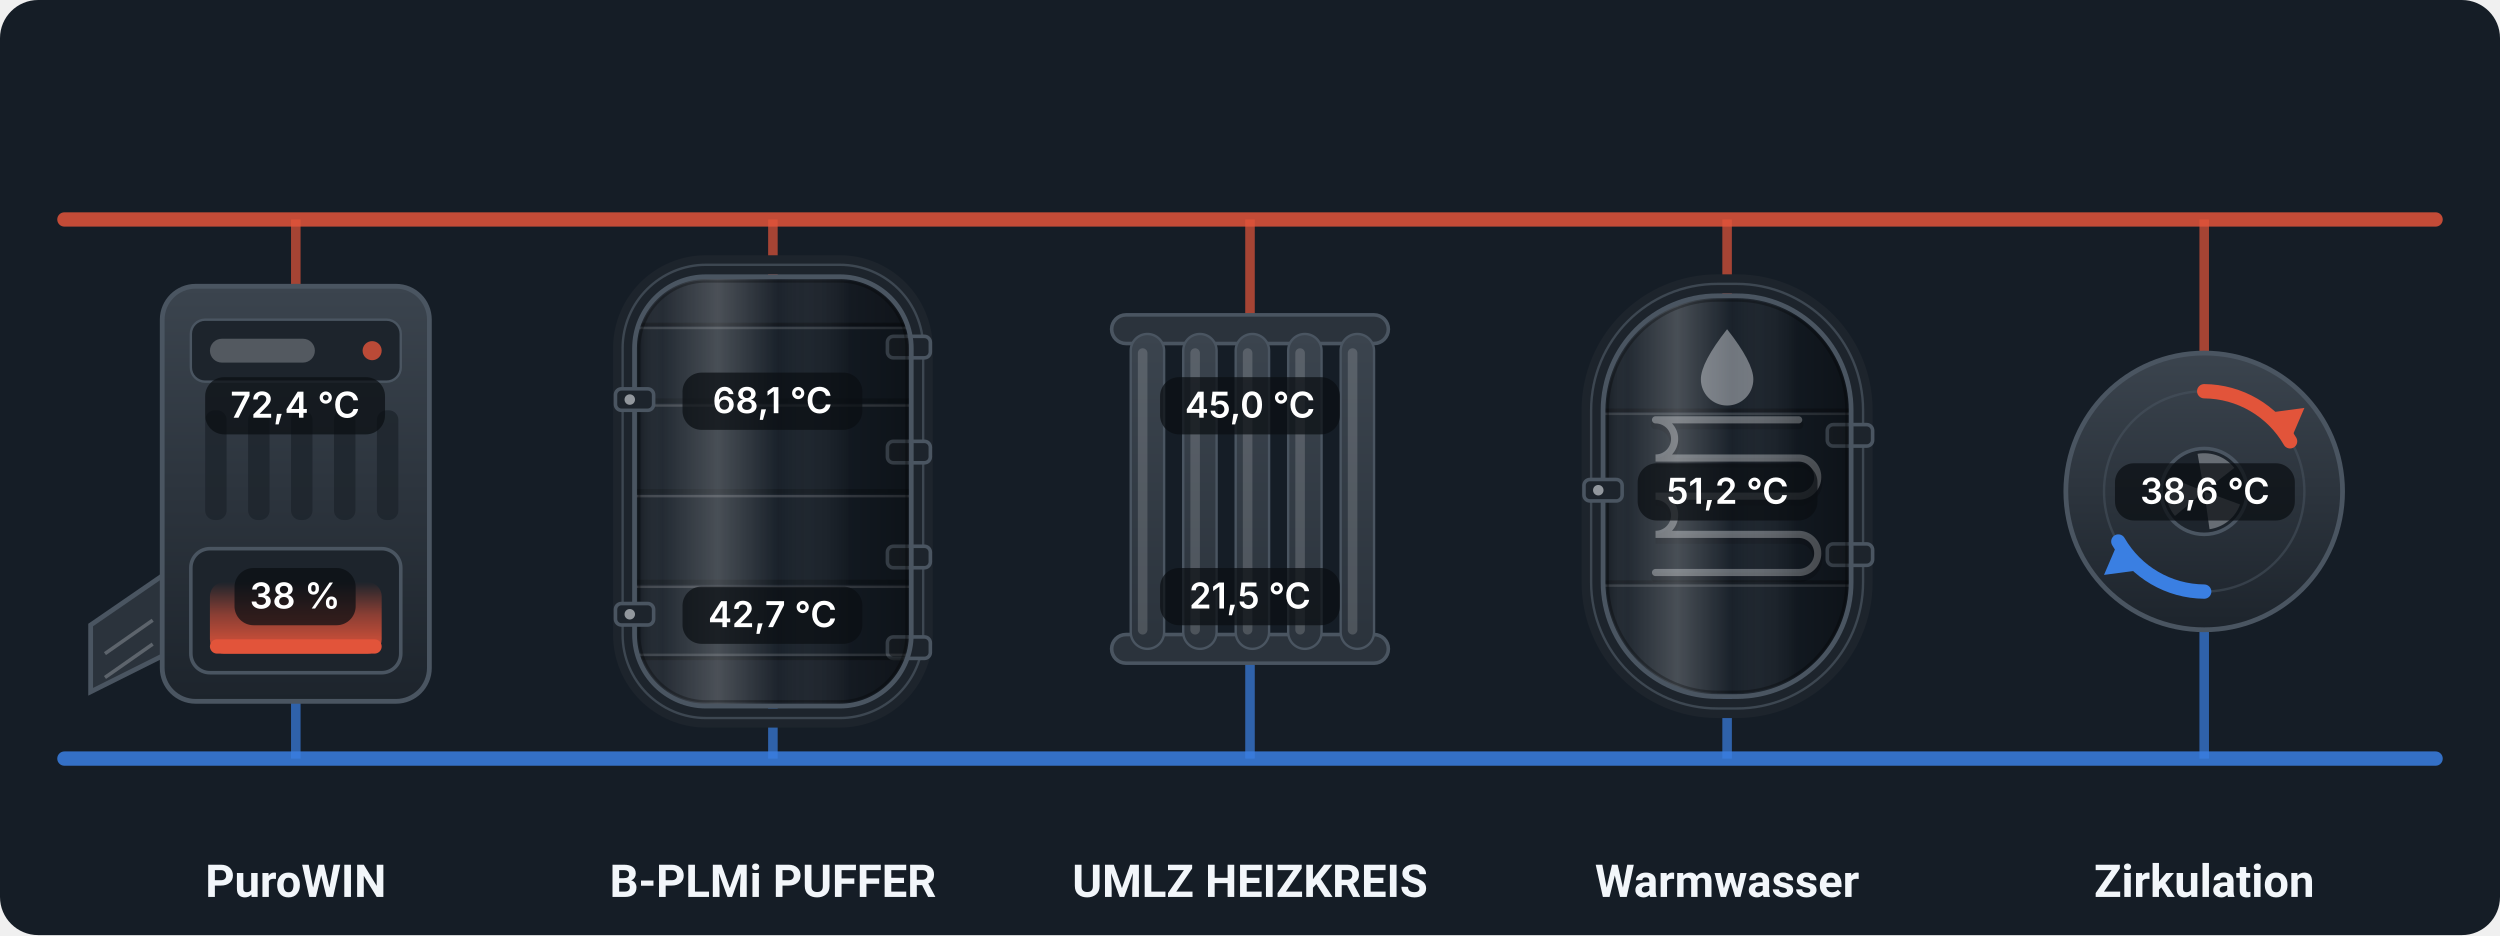
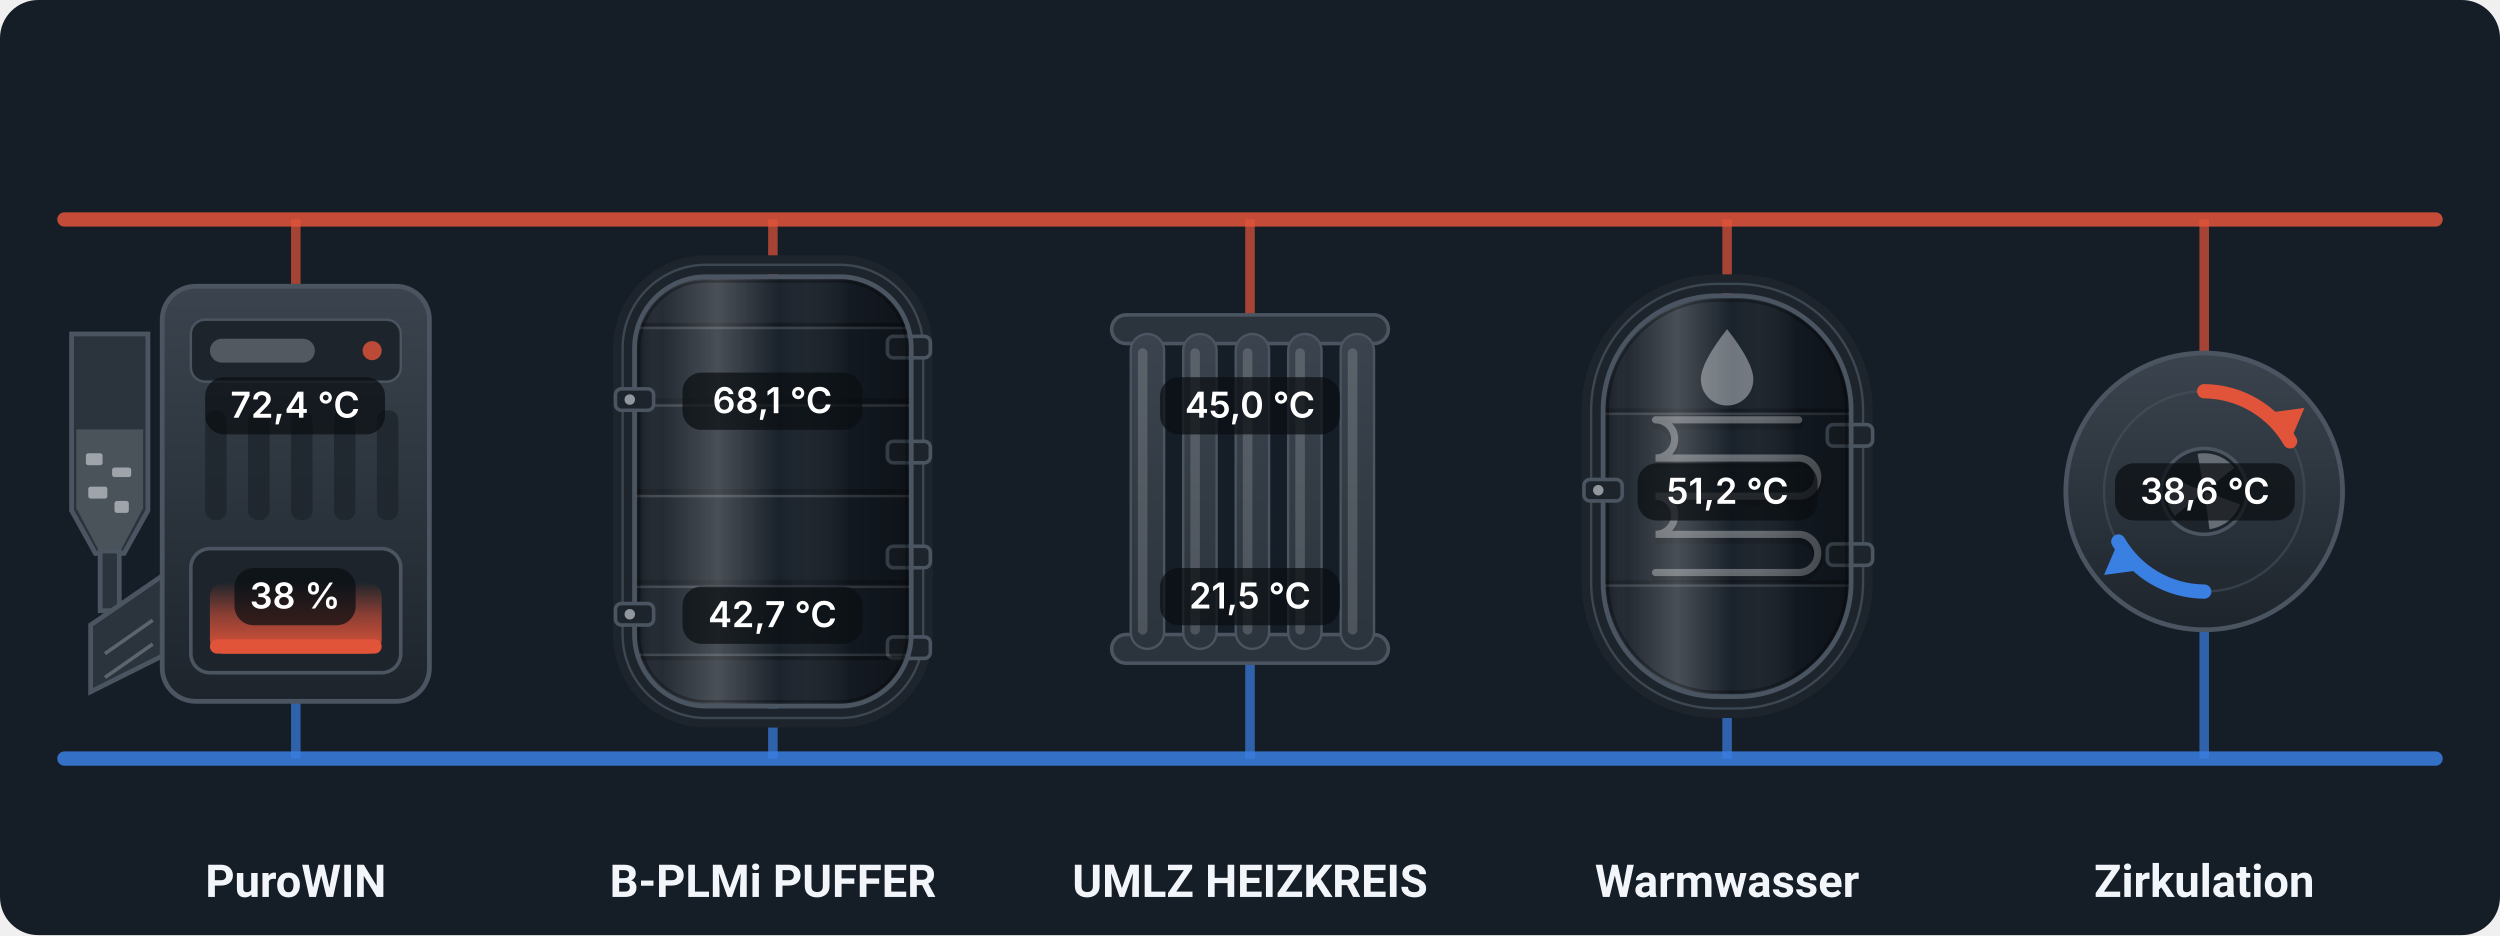
<svg xmlns="http://www.w3.org/2000/svg" viewBox="0 0 1048 392" width="1048" height="392">
  <rect width="100%" height="100%" rx="16" fill="#151d26" />
  <rect x="24" y="89" width="1000" height="6" rx="3" fill="#e2543a" opacity="0.85" />
  <rect x="24" y="315" width="1000" height="6" rx="3" fill="#3a7fe2" opacity="0.85" />
  <g transform="translate(24,0)">
    <rect x="98" y="92" width="4" height="34" fill="#e2543a" opacity="0.7" />
    <rect x="98" y="288" width="4" height="30" fill="#3a7fe2" opacity="0.7" />
    <defs>
      <linearGradient id="t0-gehaeuse" x1="0" y1="0" x2="0" y2="1">
        <stop offset="0%" stop-color="#3b444e" />
        <stop offset="100%" stop-color="#1d242c" />
      </linearGradient>
      <linearGradient id="t0-glutbett" x1="0" y1="1" x2="0" y2="0">
        <stop offset="0%" stop-color="#e2543a" />
        <stop offset="55%" stop-color="#e2543a" stop-opacity="0.55" />
        <stop offset="100%" stop-color="#e2543a" stop-opacity="0" />
      </linearGradient>
    </defs>
+     <path d="M 6 140 L 38 140 L 38 214 L 28 232 L 16 232 L 6 214 Z" fill="#2b333c" stroke="#4a5561" stroke-width="2" />
+     <rect x="18" y="231" width="8" height="25" fill="#2b333c" stroke="#4a5561" stroke-width="2" />
+     <g opacity="1">
+       <path d="M 8 180 L 36 180 L 36 213 L 27 230 L 17 230 L 8 213 Z" fill="#f2f6fa" opacity="0.16" />
+       <g fill="#f2f6fa" opacity="0.5">
+         <rect x="12" y="190" width="7" height="5" rx="1" />
+         <rect x="23" y="196" width="8" height="4" rx="1" />
+         <rect x="13" y="204" width="8" height="5" rx="1" />
+         <rect x="24" y="210" width="6" height="5" rx="1" />
+       </g>
+     </g>
+     <rect data-vorrat="" x="8" y="142" width="28" height="71" fill="none" />
    <g stroke="#4a5561" stroke-width="2" fill="#2b333c">
      <path d="M 14 290 L 14 262 L 46 240 L 46 274 Z" />
    </g>
    <g stroke="#f2f6fa" stroke-width="1.5" opacity="0.25" fill="none">
      <path d="M 20 284 L 40 270" />
      <path d="M 20 274 L 40 260" />
    </g>
    <rect x="44" y="120" width="112" height="174" rx="14" fill="url(#t0-gehaeuse)" stroke="#4a5561" stroke-width="2" />
    <rect x="56" y="134" width="88" height="26" rx="6" fill="#1d242c" stroke="#4a5561" stroke-width="1" />
    <rect x="64" y="142" width="44" height="10" rx="5" fill="#f2f6fa" opacity="0.25" />
    <circle cx="132" cy="147" r="4" fill="#e2543a" opacity="0.8" />
    <g fill="#1d242c" opacity="0.8">
      <rect x="62" y="172" width="9" height="46" rx="4" />
      <rect x="80" y="172" width="9" height="46" rx="4" />
      <rect x="98" y="172" width="9" height="46" rx="4" />
      <rect x="116" y="172" width="9" height="46" rx="4" />
      <rect x="134" y="172" width="9" height="46" rx="4" />
    </g>
    <rect x="56" y="230" width="88" height="52" rx="8" fill="#1d242c" stroke="#4a5561" stroke-width="1.5" />
    <rect x="64" y="244" width="72" height="30" rx="6" fill="url(#t0-glutbett)" />
    <rect x="64" y="268" width="72" height="6" rx="3" fill="#e2543a" />
    <text x="100" y="376" text-anchor="middle" fill="#f2f6fa" font-size="19" font-weight="600" font-family="system-ui, -apple-system, Roboto, sans-serif">PuroWIN</text>
  </g>
  <g transform="translate(224,0)">
    <rect x="98" y="92" width="4" height="24" fill="#e2543a" opacity="0.7" />
    <rect x="98" y="296" width="4" height="22" fill="#3a7fe2" opacity="0.7" />
    <defs>
      <linearGradient id="t1-schichtung" x1="0" y1="0" x2="0" y2="1">
        <stop offset="0%" stop-color="#3b444e" />
        <stop offset="100%" stop-color="#1d242c" />
      </linearGradient>
      <linearGradient id="t1-glanz" x1="0" y1="0" x2="1" y2="0">
        <stop offset="0%" stop-color="#000000" stop-opacity="0.20" />
        <stop offset="10%" stop-color="#ffffff" stop-opacity="0.06" />
        <stop offset="30%" stop-color="#ffffff" stop-opacity="0.22" />
        <stop offset="52%" stop-color="#ffffff" stop-opacity="0.02" />
        <stop offset="78%" stop-color="#000000" stop-opacity="0.16" />
        <stop offset="100%" stop-color="#000000" stop-opacity="0.36" />
      </linearGradient>
      <clipPath id="t1-innen">
        <rect x="42" y="116" width="116" height="180" rx="30" />
      </clipPath>
    </defs>
    <rect x="37" y="111" width="126" height="190" rx="35" fill="none" stroke="#1d242c" stroke-width="8" />
    <rect x="37" y="111" width="126" height="190" rx="35" fill="none" stroke="#4a5561" stroke-width="1" opacity="0.7" />
    <g fill="#1d242c" stroke="#4a5561" stroke-width="1.5">
      <rect x="148" y="141" width="18" height="9" rx="2.5" />
      <rect x="148" y="185" width="18" height="9" rx="2.5" />
      <rect x="148" y="229" width="18" height="9" rx="2.5" />
      <rect x="148" y="267" width="18" height="9" rx="2.5" />
    </g>
    <rect x="42" y="116" width="116" height="180" rx="30" fill="none" />
    <g clip-path="url(#t1-innen)">
      <g fill="#1d242c" opacity="0.3">
        <rect x="42" y="116" width="116" height="20" />
        <rect x="42" y="276" width="116" height="20" />
      </g>
      <g stroke-width="1.5" stroke="#000000" opacity="0.3">
        <line x1="42" y1="136" x2="158" y2="136" />
        <line x1="42" y1="276" x2="158" y2="276" />
      </g>
      <g stroke-width="1" stroke="#ffffff" opacity="0.14">
        <line x1="42" y1="137.5" x2="158" y2="137.5" />
        <line x1="42" y1="274.5" x2="158" y2="274.5" />
      </g>
      <g stroke-width="2" stroke="#000000" opacity="0.22">
        <line x1="42" y1="168" x2="158" y2="168" />
        <line x1="42" y1="206" x2="158" y2="206" />
        <line x1="42" y1="244" x2="158" y2="244" />
      </g>
      <g stroke-width="1" stroke="#ffffff" opacity="0.16">
        <line x1="42" y1="170" x2="158" y2="170" />
        <line x1="42" y1="208" x2="158" y2="208" />
        <line x1="42" y1="246" x2="158" y2="246" />
      </g>
      <rect x="42" y="116" width="116" height="180" fill="url(#t1-glanz)" />
    </g>
    <rect x="42" y="116" width="116" height="180" rx="30" fill="none" stroke="#4a5561" stroke-width="2" />
    <rect x="44" y="118" width="112" height="176" rx="28" fill="none" stroke="#000000" stroke-width="1" opacity="0.28" />
    <g fill="#1d242c" stroke="#4a5561" stroke-width="1.5">
      <rect x="34" y="163" width="16" height="9" rx="2.5" />
      <rect x="34" y="253" width="16" height="9" rx="2.5" />
    </g>
    <g fill="#f2f6fa" opacity="0.55">
      <circle cx="40" cy="167.5" r="2.2" />
      <circle cx="40" cy="257.5" r="2.2" />
    </g>
    <text x="100" y="376" text-anchor="middle" fill="#f2f6fa" font-size="19" font-weight="600" font-family="system-ui, -apple-system, Roboto, sans-serif">B-PLMi PUFFER</text>
  </g>
  <g transform="translate(424,0)">
    <rect x="98" y="92" width="4" height="40" fill="#e2543a" opacity="0.7" />
    <rect x="98" y="278" width="4" height="40" fill="#3a7fe2" opacity="0.7" />
    <defs>
      <linearGradient id="t2-koerper" x1="0" y1="0" x2="0" y2="1">
        <stop offset="0%" stop-color="#3b444e" />
        <stop offset="100%" stop-color="#2b333c" />
      </linearGradient>
    </defs>
    <rect x="42" y="132" width="116" height="12" rx="6" fill="#2b333c" stroke="#4a5561" stroke-width="1.5" />
    <rect x="42" y="266" width="116" height="12" rx="6" fill="#2b333c" stroke="#4a5561" stroke-width="1.5" />
    <g fill="url(#t2-koerper)" stroke="#4a5561" stroke-width="1">
      <rect x="50" y="140" width="14" height="132" rx="7" />
      <rect x="72" y="140" width="14" height="132" rx="7" />
      <rect x="94" y="140" width="14" height="132" rx="7" />
      <rect x="116" y="140" width="14" height="132" rx="7" />
      <rect x="138" y="140" width="14" height="132" rx="7" />
    </g>
    <g fill="#ffffff" opacity="0.16">
      <rect x="53" y="146" width="4" height="120" rx="2" />
      <rect x="75" y="146" width="4" height="120" rx="2" />
      <rect x="97" y="146" width="4" height="120" rx="2" />
      <rect x="119" y="146" width="4" height="120" rx="2" />
      <rect x="141" y="146" width="4" height="120" rx="2" />
    </g>
    <text x="100" y="376" text-anchor="middle" fill="#f2f6fa" font-size="19" font-weight="600" font-family="system-ui, -apple-system, Roboto, sans-serif">UMLZ HEIZKREIS</text>
  </g>
  <g transform="translate(624,0)">
    <rect x="98" y="92" width="4" height="32" fill="#e2543a" opacity="0.7" />
    <rect x="98" y="292" width="4" height="26" fill="#3a7fe2" opacity="0.7" />
    <defs>
      <linearGradient id="t3-boiler" x1="0" y1="0" x2="0" y2="1">
        <stop offset="0%" stop-color="#b3341f" />
        <stop offset="70%" stop-color="#b3341f" stop-opacity="0.75" />
        <stop offset="100%" stop-color="#25508f" stop-opacity="0.55" />
      </linearGradient>
      <linearGradient id="t3-glanz" x1="0" y1="0" x2="1" y2="0">
        <stop offset="0%" stop-color="#000000" stop-opacity="0.20" />
        <stop offset="10%" stop-color="#ffffff" stop-opacity="0.06" />
        <stop offset="30%" stop-color="#ffffff" stop-opacity="0.22" />
        <stop offset="52%" stop-color="#ffffff" stop-opacity="0.02" />
        <stop offset="78%" stop-color="#000000" stop-opacity="0.16" />
        <stop offset="100%" stop-color="#000000" stop-opacity="0.36" />
      </linearGradient>
      <clipPath id="t3-innen">
        <rect x="48" y="124" width="104" height="168" rx="48" />
      </clipPath>
    </defs>
    <rect x="43" y="119" width="114" height="178" rx="53" fill="none" stroke="#1d242c" stroke-width="8" />
    <rect x="43" y="119" width="114" height="178" rx="53" fill="none" stroke="#4a5561" stroke-width="1" opacity="0.7" />
    <g fill="#1d242c" stroke="#4a5561" stroke-width="1.5">
      <rect x="142" y="178" width="19" height="9" rx="2.5" />
      <rect x="142" y="228" width="19" height="9" rx="2.5" />
    </g>
    <rect x="48" y="124" width="104" height="168" rx="48" fill="none" />
    <g clip-path="url(#t3-innen)">
      <g stroke-width="1.5" stroke="#000000" opacity="0.26">
        <line x1="48" y1="172" x2="152" y2="172" />
        <line x1="48" y1="244" x2="152" y2="244" />
      </g>
      <g stroke-width="1" stroke="#ffffff" opacity="0.13">
        <line x1="48" y1="173.5" x2="152" y2="173.5" />
        <line x1="48" y1="245.5" x2="152" y2="245.5" />
      </g>
      <path d="M 70 178 h 60 M 70 178 a 8 8 0 0 1 0 16 h 60 a 8 8 0 0 1 0 16 h -60            a 8 8 0 0 1 0 16 h 60 a 8 8 0 0 1 0 16 h -60" fill="none" stroke="#000000" stroke-width="4" opacity="0.16" stroke-linecap="round" />
      <path d="M 70 176 h 60 M 70 176 a 8 8 0 0 1 0 16 h 60 a 8 8 0 0 1 0 16 h -60            a 8 8 0 0 1 0 16 h 60 a 8 8 0 0 1 0 16 h -60" fill="none" stroke="#f2f6fa" stroke-width="3" opacity="0.34" stroke-linecap="round" />
      <rect x="48" y="124" width="104" height="168" fill="url(#t3-glanz)" />
    </g>
    <rect x="48" y="124" width="104" height="168" rx="48" fill="none" stroke="#4a5561" stroke-width="2" />
    <rect x="50" y="126" width="100" height="164" rx="46" fill="none" stroke="#000000" stroke-width="1" opacity="0.28" />
    <path d="M 100 138 q 11 14 11 21 a 11 11 0 0 1 -22 0 q 0 -7 11 -21 Z" fill="#f2f6fa" opacity="0.4" />
    <g fill="#1d242c" stroke="#4a5561" stroke-width="1.5">
      <rect x="40" y="201" width="16" height="9" rx="2.5" />
    </g>
    <circle cx="46" cy="205.5" r="2.2" fill="#f2f6fa" opacity="0.55" />
    <text x="100" y="376" text-anchor="middle" fill="#f2f6fa" font-size="19" font-weight="600" font-family="system-ui, -apple-system, Roboto, sans-serif">Warmwasser</text>
  </g>
  <g transform="translate(824,0)">
    <rect x="98" y="92" width="4" height="56" fill="#e2543a" opacity="0.7" />
    <rect x="98" y="264" width="4" height="54" fill="#3a7fe2" opacity="0.7" />
    <defs>
      <linearGradient id="t4-ring" x1="0" y1="0" x2="0" y2="1">
        <stop offset="0%" stop-color="#3b444e" />
        <stop offset="100%" stop-color="#1d242c" />
      </linearGradient>
    </defs>
    <circle cx="100" cy="206" r="58" fill="url(#t4-ring)" stroke="#4a5561" stroke-width="2" />
    <circle cx="100" cy="206" r="42" fill="none" stroke="#4a5561" stroke-width="1" opacity="0.5" />
    <path d="M 100 164 a 42 42 0 0 1 36 21" fill="none" stroke="#e2543a" stroke-width="6" stroke-linecap="round" />
    <path d="M 136 185 l 6 -14 l -15 2 Z" fill="#e2543a" />
    <path d="M 100 248 a 42 42 0 0 1 -36 -21" fill="none" stroke="#3a7fe2" stroke-width="6" stroke-linecap="round" />
    <path d="M 64 227 l -6 14 l 15 -2 Z" fill="#3a7fe2" />
    <circle cx="100" cy="206" r="18" fill="#1d242c" stroke="#4a5561" stroke-width="1.5" />
    <g fill="#f2f6fa" opacity="0.35">
      <path d="M 100 206 L 97.22 190.24 A 16 16 0 0 1 112.61 196.15 Z" />
      <path d="M 100 206 L 115.04 211.47 A 16 16 0 0 1 102.23 221.84 Z" />
      <path d="M 100 206 L 87.74 216.28 A 16 16 0 0 1 85.17 200.01 Z" />
    </g>
    <text x="100" y="376" text-anchor="middle" fill="#f2f6fa" font-size="19" font-weight="600" font-family="system-ui, -apple-system, Roboto, sans-serif">Zirkulation</text>
  </g>
  <rect x="86.0" y="158.1" width="75.4" height="24" rx="8" fill="rgba(10, 14, 19, 0.72)" />
  <text x="123.7" y="175.1" text-anchor="middle" font-family="system-ui, -apple-system, Segoe UI, sans-serif" font-size="15" font-weight="600" fill="#ffffff">72,4 °C</text>
  <rect x="98.3" y="238.1" width="50.8" height="24" rx="8" fill="rgba(10, 14, 19, 0.72)" />
  <text x="123.7" y="255.1" text-anchor="middle" font-family="system-ui, -apple-system, Segoe UI, sans-serif" font-size="15" font-weight="600" fill="#ffffff">38 %</text>
  <rect x="286.1" y="156.2" width="75.4" height="24" rx="8" fill="rgba(10, 14, 19, 0.72)" />
  <text x="323.8" y="173.2" text-anchor="middle" font-family="system-ui, -apple-system, Segoe UI, sans-serif" font-size="15" font-weight="600" fill="#ffffff">68,1 °C</text>
  <rect x="286.1" y="245.9" width="75.4" height="24" rx="8" fill="rgba(10, 14, 19, 0.72)" />
  <text x="323.8" y="262.9" text-anchor="middle" font-family="system-ui, -apple-system, Segoe UI, sans-serif" font-size="15" font-weight="600" fill="#ffffff">42,7 °C</text>
  <rect x="486.3" y="158.1" width="75.4" height="24" rx="8" fill="rgba(10, 14, 19, 0.72)" />
  <text x="524.0" y="175.1" text-anchor="middle" font-family="system-ui, -apple-system, Segoe UI, sans-serif" font-size="15" font-weight="600" fill="#ffffff">45,0 °C</text>
  <rect x="486.3" y="238.1" width="75.4" height="24" rx="8" fill="rgba(10, 14, 19, 0.72)" />
  <text x="524.0" y="255.1" text-anchor="middle" font-family="system-ui, -apple-system, Segoe UI, sans-serif" font-size="15" font-weight="600" fill="#ffffff">21,5 °C</text>
  <rect x="686.5" y="194.2" width="75.4" height="24" rx="8" fill="rgba(10, 14, 19, 0.72)" />
  <text x="724.2" y="211.2" text-anchor="middle" font-family="system-ui, -apple-system, Segoe UI, sans-serif" font-size="15" font-weight="600" fill="#ffffff">51,2 °C</text>
  <rect x="886.6" y="194.2" width="75.4" height="24" rx="8" fill="rgba(10, 14, 19, 0.72)" />
  <text x="924.3" y="211.2" text-anchor="middle" font-family="system-ui, -apple-system, Segoe UI, sans-serif" font-size="15" font-weight="600" fill="#ffffff">38,6 °C</text>
</svg>
